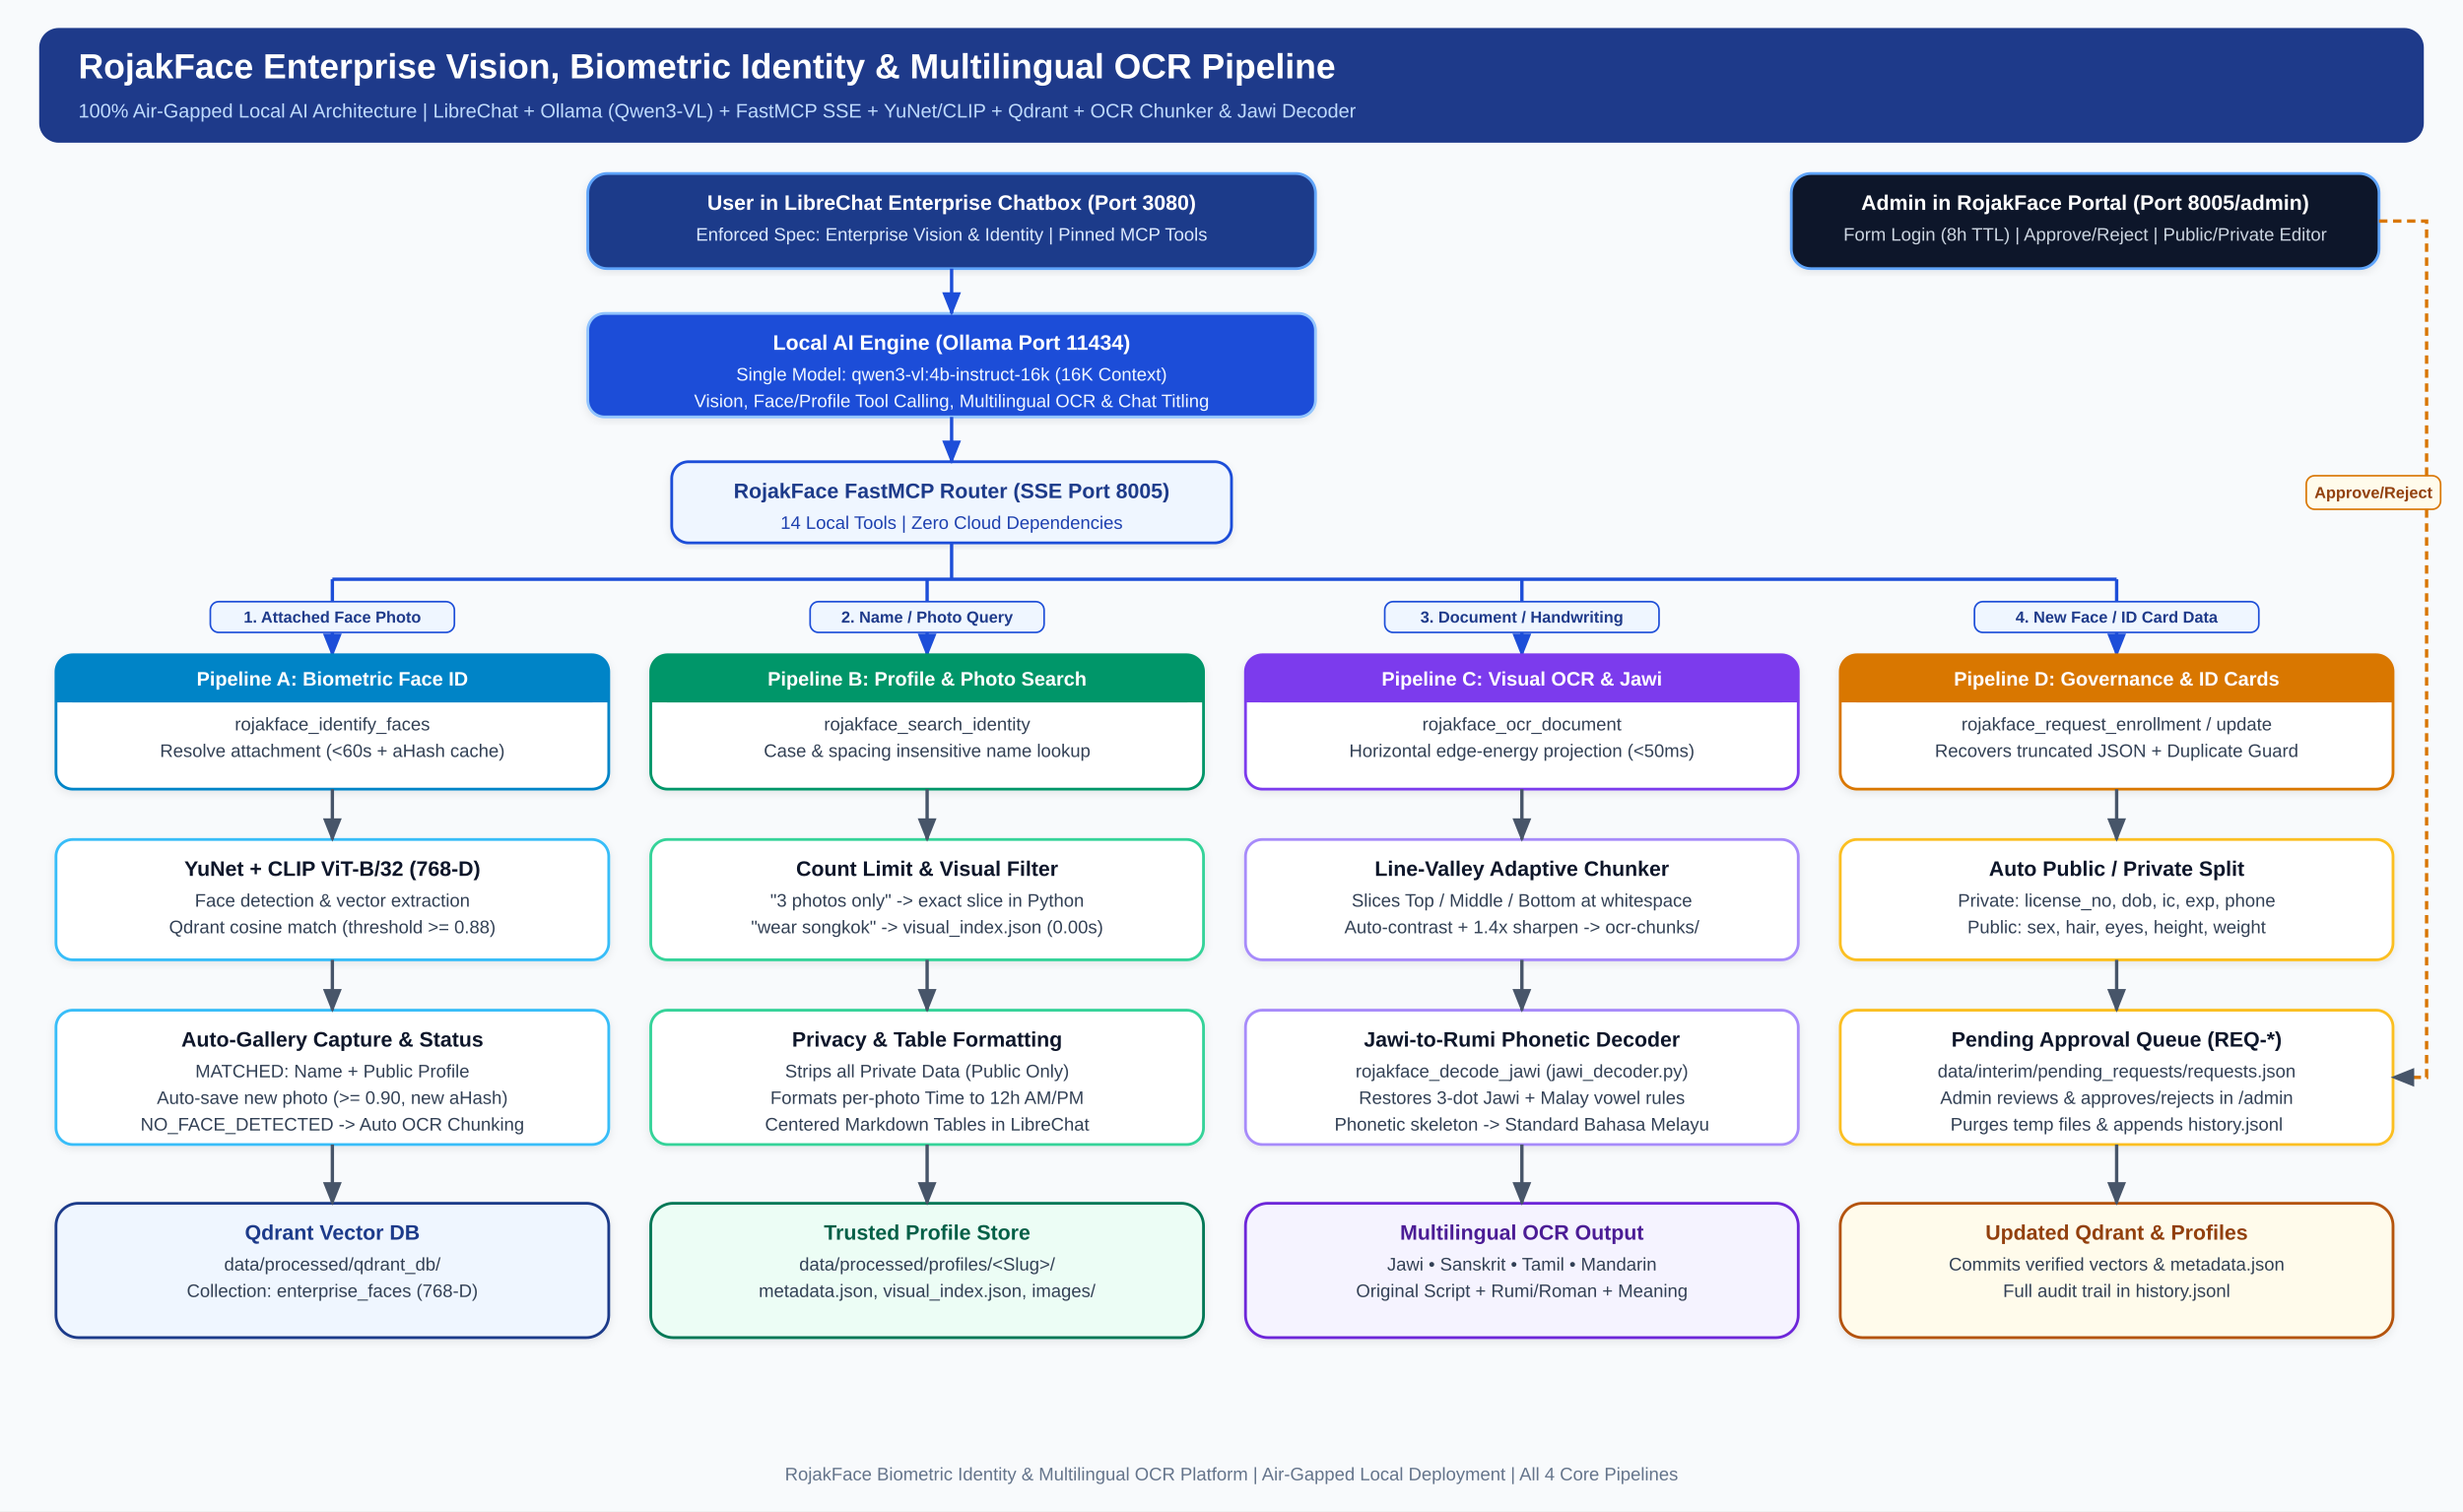
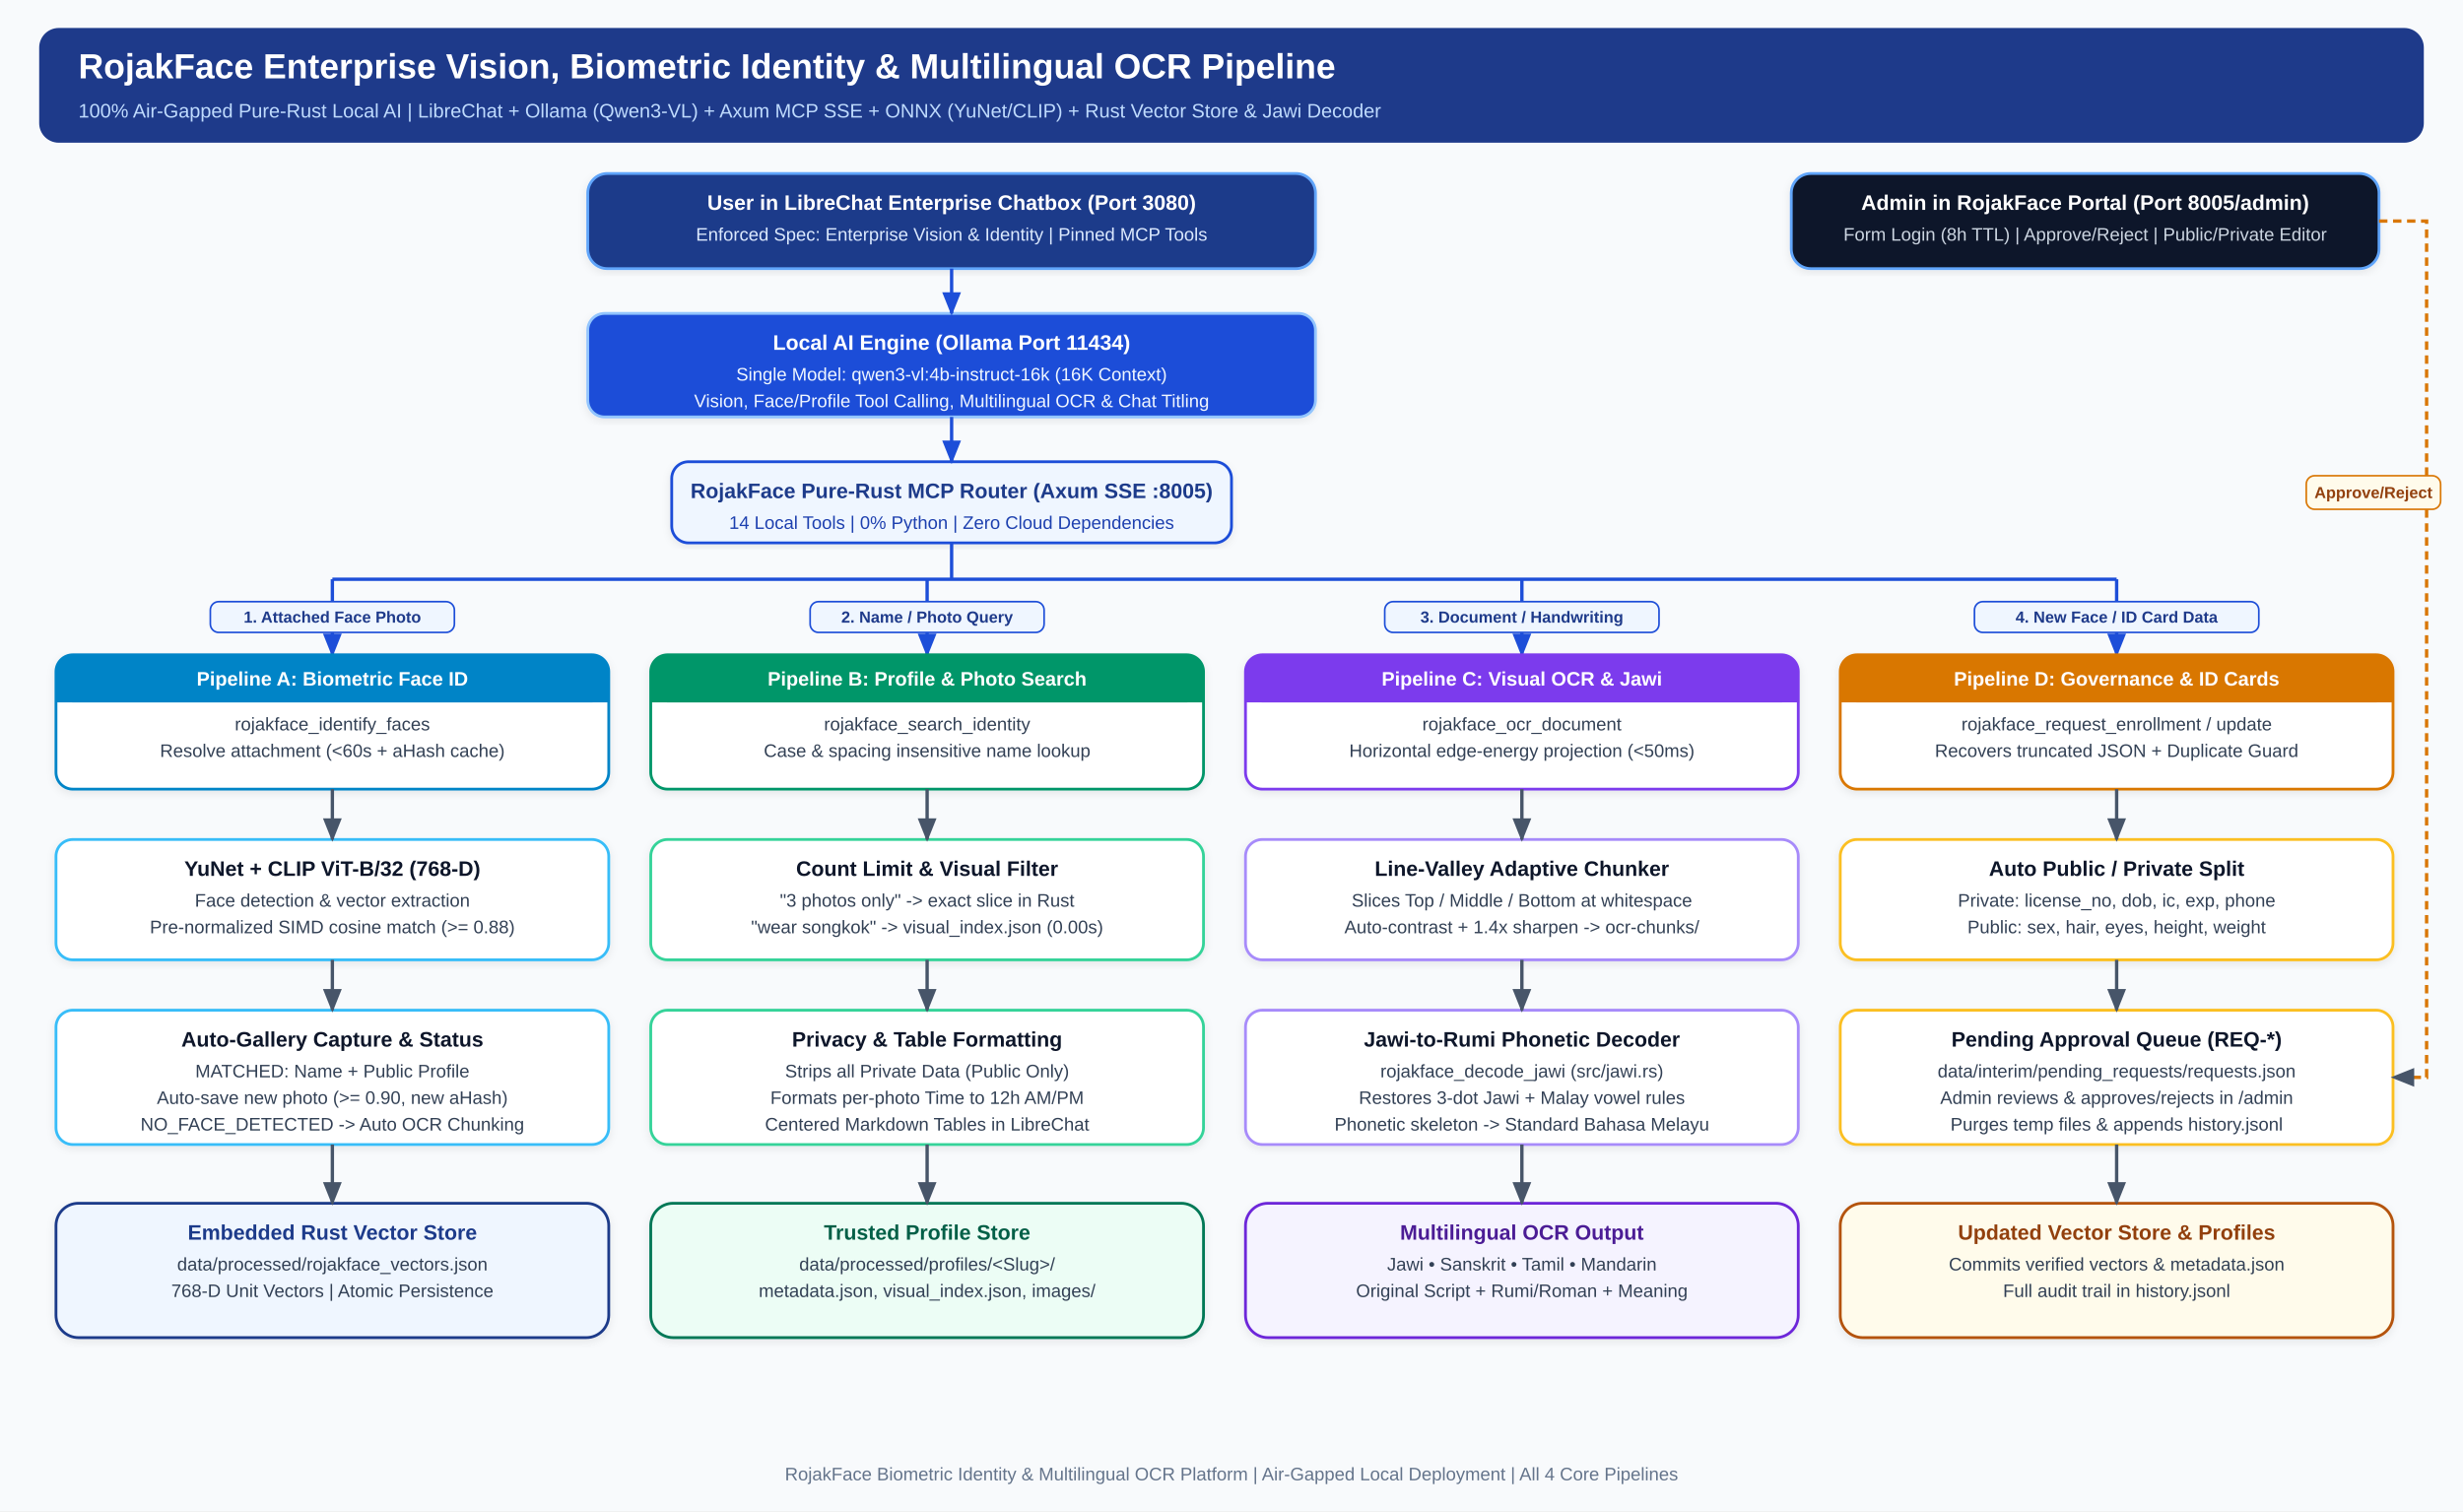
<svg xmlns="http://www.w3.org/2000/svg" viewBox="0 0 1760 1080" width="1760" height="1080" font-family="Segoe UI, Arial, sans-serif">
  <defs>
    <marker id="arrow" viewBox="0 0 10 10" refX="9" refY="5" markerWidth="7" markerHeight="7" orient="auto-start-reverse">
      <path d="M 0 1 L 10 5 L 0 9 z" fill="#475569" />
    </marker>
    <marker id="arrow-blue" viewBox="0 0 10 10" refX="9" refY="5" markerWidth="7" markerHeight="7" orient="auto-start-reverse">
      <path d="M 0 1 L 10 5 L 0 9 z" fill="#1D4ED8" />
    </marker>
    <filter id="shadow" x="-4%" y="-4%" width="108%" height="112%">
      <feDropShadow dx="0" dy="2" stdDeviation="3" flood-color="#0F172A" flood-opacity="0.08" />
    </filter>
  </defs>
  <rect width="1760" height="1080" fill="#F8FAFC" />
  <rect x="28" y="20" width="1704" height="82" rx="14" fill="#1E3A8A" />
  <text x="56" y="56" fill="#FFFFFF" font-size="25" font-weight="700">RojakFace Enterprise Vision, Biometric Identity &amp; Multilingual OCR Pipeline</text>
-   <text x="56" y="84" fill="#BFDBFE" font-size="14">100% Air-Gapped Local AI Architecture  |  LibreChat + Ollama (Qwen3-VL) + FastMCP SSE + YuNet/CLIP + Qdrant + OCR Chunker &amp; Jawi Decoder</text>
+   <text x="56" y="84" fill="#BFDBFE" font-size="14">100% Air-Gapped Pure-Rust Local AI  |  LibreChat + Ollama (Qwen3-VL) + Axum MCP SSE + ONNX (YuNet/CLIP) + Rust Vector Store &amp; Jawi Decoder</text>
  <g filter="url(#shadow)">
    <rect x="420" y="124" width="520" height="68" rx="14" fill="#1E3A8A" stroke="#60A5FA" stroke-width="2" />
    <text x="680.0" y="150" text-anchor="middle" fill="#FFFFFF" font-size="15" font-weight="700">User in LibreChat Enterprise Chatbox (Port 3080)</text>
    <text x="680.0" y="172" text-anchor="middle" fill="#DBEAFE" font-size="13">Enforced Spec: Enterprise Vision &amp; Identity  |  Pinned MCP Tools</text>
  </g>
  <g filter="url(#shadow)">
    <rect x="1280" y="124" width="420" height="68" rx="14" fill="#0F172A" stroke="#60A5FA" stroke-width="2" />
    <text x="1490.0" y="150" text-anchor="middle" fill="#FFFFFF" font-size="15" font-weight="700">Admin in RojakFace Portal (Port 8005/admin)</text>
    <text x="1490.0" y="172" text-anchor="middle" fill="#CBD5E1" font-size="13">Form Login (8h TTL)  |  Approve/Reject  |  Public/Private Editor</text>
  </g>
  <g filter="url(#shadow)">
    <rect x="420" y="224" width="520" height="74" rx="12" fill="#1D4ED8" stroke="#93C5FD" stroke-width="2" />
    <text x="680.0" y="250" text-anchor="middle" fill="#FFFFFF" font-size="15" font-weight="700">Local AI Engine (Ollama Port 11434)</text>
    <text x="680.0" y="272" text-anchor="middle" fill="#EFF6FF" font-size="13">Single Model: qwen3-vl:4b-instruct-16k (16K Context)</text>
    <text x="680.0" y="291" text-anchor="middle" fill="#EFF6FF" font-size="13">Vision, Face/Profile Tool Calling, Multilingual OCR &amp; Chat Titling</text>
  </g>
  <g filter="url(#shadow)">
    <rect x="480" y="330" width="400" height="58" rx="12" fill="#EFF6FF" stroke="#1D4ED8" stroke-width="2" />
-     <text x="680.0" y="356" text-anchor="middle" fill="#1E3A8A" font-size="15" font-weight="700">RojakFace FastMCP Router (SSE Port 8005)</text>
-     <text x="680.0" y="378" text-anchor="middle" fill="#1E40AF" font-size="13">14 Local Tools  |  Zero Cloud Dependencies</text>
+     <text x="680.0" y="356" text-anchor="middle" fill="#1E3A8A" font-size="15" font-weight="700">RojakFace Pure-Rust MCP Router (Axum SSE :8005)</text>
+     <text x="680.0" y="378" text-anchor="middle" fill="#1E40AF" font-size="13">14 Local Tools  |  0% Python  |  Zero Cloud Dependencies</text>
  </g>
  <line x1="680" y1="192" x2="680" y2="224" stroke="#1D4ED8" stroke-width="2.4" marker-end="url(#arrow-blue)" />
  <line x1="680" y1="298" x2="680" y2="330" stroke="#1D4ED8" stroke-width="2.4" marker-end="url(#arrow-blue)" />
  <line x1="680" y1="388" x2="680" y2="414" stroke="#1D4ED8" stroke-width="2.4" />
  <line x1="237.5" y1="414" x2="1512.5" y2="414" stroke="#1D4ED8" stroke-width="2.4" />
  <line x1="237.5" y1="414" x2="237.5" y2="468" stroke="#1D4ED8" stroke-width="2.4" marker-end="url(#arrow-blue)" />
  <rect x="150.3" y="430.0" width="174.4" height="22" rx="6" fill="#EFF6FF" stroke="#1D4ED8" stroke-width="1.2" />
  <text x="237.5" y="445.0" text-anchor="middle" fill="#1E3A8A" font-size="11.5" font-weight="600">1. Attached Face Photo</text>
  <line x1="662.5" y1="414" x2="662.5" y2="468" stroke="#1D4ED8" stroke-width="2.4" marker-end="url(#arrow-blue)" />
  <rect x="578.9" y="430.0" width="167.2" height="22" rx="6" fill="#EFF6FF" stroke="#1D4ED8" stroke-width="1.2" />
  <text x="662.5" y="445.0" text-anchor="middle" fill="#1E3A8A" font-size="11.5" font-weight="600">2. Name / Photo Query</text>
  <line x1="1087.5" y1="414" x2="1087.5" y2="468" stroke="#1D4ED8" stroke-width="2.4" marker-end="url(#arrow-blue)" />
  <rect x="989.5" y="430.0" width="196.0" height="22" rx="6" fill="#EFF6FF" stroke="#1D4ED8" stroke-width="1.2" />
  <text x="1087.5" y="445.0" text-anchor="middle" fill="#1E3A8A" font-size="11.5" font-weight="600">3. Document / Handwriting</text>
  <line x1="1512.5" y1="414" x2="1512.5" y2="468" stroke="#1D4ED8" stroke-width="2.4" marker-end="url(#arrow-blue)" />
  <rect x="1410.9" y="430.0" width="203.2" height="22" rx="6" fill="#EFF6FF" stroke="#1D4ED8" stroke-width="1.2" />
  <text x="1512.5" y="445.0" text-anchor="middle" fill="#1E3A8A" font-size="11.5" font-weight="600">4. New Face / ID Card Data</text>
  <g filter="url(#shadow)">
    <rect x="40" y="468" width="395" height="96" rx="12" fill="#FFFFFF" stroke="#0284C7" stroke-width="2" />
    <rect x="40" y="468" width="395" height="34" rx="12" fill="#0284C7" />
    <rect x="40" y="488" width="395" height="14" fill="#0284C7" />
    <text x="237.5" y="490" text-anchor="middle" fill="#FFFFFF" font-size="14" font-weight="700">Pipeline A: Biometric Face ID</text>
    <text x="237.5" y="522" text-anchor="middle" fill="#334155" font-size="13">rojakface_identify_faces</text>
    <text x="237.5" y="541" text-anchor="middle" fill="#334155" font-size="13">Resolve attachment (&lt;60s + aHash cache)</text>
  </g>
  <g filter="url(#shadow)">
    <rect x="40" y="600" width="395" height="86" rx="12" fill="#FFFFFF" stroke="#38BDF8" stroke-width="2" />
    <text x="237.5" y="626" text-anchor="middle" fill="#0F172A" font-size="15" font-weight="700">YuNet + CLIP ViT-B/32 (768-D)</text>
    <text x="237.5" y="648" text-anchor="middle" fill="#334155" font-size="13">Face detection &amp; vector extraction</text>
-     <text x="237.5" y="667" text-anchor="middle" fill="#334155" font-size="13">Qdrant cosine match (threshold &gt;= 0.88)</text>
+     <text x="237.5" y="667" text-anchor="middle" fill="#334155" font-size="13">Pre-normalized SIMD cosine match (&gt;= 0.88)</text>
  </g>
  <g filter="url(#shadow)">
    <rect x="40" y="722" width="395" height="96" rx="12" fill="#FFFFFF" stroke="#38BDF8" stroke-width="2" />
    <text x="237.5" y="748" text-anchor="middle" fill="#0F172A" font-size="15" font-weight="700">Auto-Gallery Capture &amp; Status</text>
    <text x="237.5" y="770" text-anchor="middle" fill="#334155" font-size="13">MATCHED: Name + Public Profile</text>
    <text x="237.5" y="789" text-anchor="middle" fill="#334155" font-size="13">Auto-save new photo (&gt;= 0.90, new aHash)</text>
    <text x="237.5" y="808" text-anchor="middle" fill="#334155" font-size="13">NO_FACE_DETECTED -&gt; Auto OCR Chunking</text>
  </g>
  <g filter="url(#shadow)">
    <rect x="40" y="860" width="395" height="96" rx="16" fill="#EFF6FF" stroke="#1E3A8A" stroke-width="2" />
-     <text x="237.5" y="886" text-anchor="middle" fill="#1E3A8A" font-size="15" font-weight="700">Qdrant Vector DB</text>
-     <text x="237.5" y="908" text-anchor="middle" fill="#334155" font-size="13">data/processed/qdrant_db/</text>
-     <text x="237.5" y="927" text-anchor="middle" fill="#334155" font-size="13">Collection: enterprise_faces (768-D)</text>
+     <text x="237.5" y="886" text-anchor="middle" fill="#1E3A8A" font-size="15" font-weight="700">Embedded Rust Vector Store</text>
+     <text x="237.5" y="908" text-anchor="middle" fill="#334155" font-size="13">data/processed/rojakface_vectors.json</text>
+     <text x="237.5" y="927" text-anchor="middle" fill="#334155" font-size="13">768-D Unit Vectors  |  Atomic Persistence</text>
  </g>
  <line x1="237.5" y1="564" x2="237.5" y2="600" stroke="#475569" stroke-width="2.4" marker-end="url(#arrow)" />
  <line x1="237.5" y1="686" x2="237.5" y2="722" stroke="#475569" stroke-width="2.4" marker-end="url(#arrow)" />
  <line x1="237.5" y1="818" x2="237.5" y2="860" stroke="#475569" stroke-width="2.4" marker-end="url(#arrow)" />
  <g filter="url(#shadow)">
    <rect x="465" y="468" width="395" height="96" rx="12" fill="#FFFFFF" stroke="#059669" stroke-width="2" />
    <rect x="465" y="468" width="395" height="34" rx="12" fill="#059669" />
    <rect x="465" y="488" width="395" height="14" fill="#059669" />
    <text x="662.5" y="490" text-anchor="middle" fill="#FFFFFF" font-size="14" font-weight="700">Pipeline B: Profile &amp; Photo Search</text>
    <text x="662.5" y="522" text-anchor="middle" fill="#334155" font-size="13">rojakface_search_identity</text>
    <text x="662.5" y="541" text-anchor="middle" fill="#334155" font-size="13">Case &amp; spacing insensitive name lookup</text>
  </g>
  <g filter="url(#shadow)">
    <rect x="465" y="600" width="395" height="86" rx="12" fill="#FFFFFF" stroke="#34D399" stroke-width="2" />
    <text x="662.5" y="626" text-anchor="middle" fill="#0F172A" font-size="15" font-weight="700">Count Limit &amp; Visual Filter</text>
-     <text x="662.5" y="648" text-anchor="middle" fill="#334155" font-size="13">"3 photos only" -&gt; exact slice in Python</text>
+     <text x="662.5" y="648" text-anchor="middle" fill="#334155" font-size="13">"3 photos only" -&gt; exact slice in Rust</text>
    <text x="662.5" y="667" text-anchor="middle" fill="#334155" font-size="13">"wear songkok" -&gt; visual_index.json (0.00s)</text>
  </g>
  <g filter="url(#shadow)">
    <rect x="465" y="722" width="395" height="96" rx="12" fill="#FFFFFF" stroke="#34D399" stroke-width="2" />
    <text x="662.5" y="748" text-anchor="middle" fill="#0F172A" font-size="15" font-weight="700">Privacy &amp; Table Formatting</text>
    <text x="662.5" y="770" text-anchor="middle" fill="#334155" font-size="13">Strips all Private Data (Public Only)</text>
    <text x="662.5" y="789" text-anchor="middle" fill="#334155" font-size="13">Formats per-photo Time to 12h AM/PM</text>
    <text x="662.5" y="808" text-anchor="middle" fill="#334155" font-size="13">Centered Markdown Tables in LibreChat</text>
  </g>
  <g filter="url(#shadow)">
    <rect x="465" y="860" width="395" height="96" rx="16" fill="#ECFDF5" stroke="#047857" stroke-width="2" />
    <text x="662.5" y="886" text-anchor="middle" fill="#065F46" font-size="15" font-weight="700">Trusted Profile Store</text>
    <text x="662.5" y="908" text-anchor="middle" fill="#334155" font-size="13">data/processed/profiles/&lt;Slug&gt;/</text>
    <text x="662.5" y="927" text-anchor="middle" fill="#334155" font-size="13">metadata.json, visual_index.json, images/</text>
  </g>
  <line x1="662.5" y1="564" x2="662.5" y2="600" stroke="#475569" stroke-width="2.4" marker-end="url(#arrow)" />
  <line x1="662.5" y1="686" x2="662.5" y2="722" stroke="#475569" stroke-width="2.4" marker-end="url(#arrow)" />
  <line x1="662.5" y1="818" x2="662.5" y2="860" stroke="#475569" stroke-width="2.4" marker-end="url(#arrow)" />
  <g filter="url(#shadow)">
    <rect x="890" y="468" width="395" height="96" rx="12" fill="#FFFFFF" stroke="#7C3AED" stroke-width="2" />
    <rect x="890" y="468" width="395" height="34" rx="12" fill="#7C3AED" />
    <rect x="890" y="488" width="395" height="14" fill="#7C3AED" />
    <text x="1087.5" y="490" text-anchor="middle" fill="#FFFFFF" font-size="14" font-weight="700">Pipeline C: Visual OCR &amp; Jawi</text>
    <text x="1087.5" y="522" text-anchor="middle" fill="#334155" font-size="13">rojakface_ocr_document</text>
    <text x="1087.5" y="541" text-anchor="middle" fill="#334155" font-size="13">Horizontal edge-energy projection (&lt;50ms)</text>
  </g>
  <g filter="url(#shadow)">
    <rect x="890" y="600" width="395" height="86" rx="12" fill="#FFFFFF" stroke="#A78BFA" stroke-width="2" />
    <text x="1087.5" y="626" text-anchor="middle" fill="#0F172A" font-size="15" font-weight="700">Line-Valley Adaptive Chunker</text>
    <text x="1087.5" y="648" text-anchor="middle" fill="#334155" font-size="13">Slices Top / Middle / Bottom at whitespace</text>
    <text x="1087.5" y="667" text-anchor="middle" fill="#334155" font-size="13">Auto-contrast + 1.4x sharpen -&gt; ocr-chunks/</text>
  </g>
  <g filter="url(#shadow)">
    <rect x="890" y="722" width="395" height="96" rx="12" fill="#FFFFFF" stroke="#A78BFA" stroke-width="2" />
    <text x="1087.5" y="748" text-anchor="middle" fill="#0F172A" font-size="15" font-weight="700">Jawi-to-Rumi Phonetic Decoder</text>
-     <text x="1087.5" y="770" text-anchor="middle" fill="#334155" font-size="13">rojakface_decode_jawi (jawi_decoder.py)</text>
+     <text x="1087.5" y="770" text-anchor="middle" fill="#334155" font-size="13">rojakface_decode_jawi (src/jawi.rs)</text>
    <text x="1087.5" y="789" text-anchor="middle" fill="#334155" font-size="13">Restores 3-dot Jawi + Malay vowel rules</text>
    <text x="1087.5" y="808" text-anchor="middle" fill="#334155" font-size="13">Phonetic skeleton -&gt; Standard Bahasa Melayu</text>
  </g>
  <g filter="url(#shadow)">
    <rect x="890" y="860" width="395" height="96" rx="16" fill="#F5F3FF" stroke="#6D28D9" stroke-width="2" />
    <text x="1087.5" y="886" text-anchor="middle" fill="#4C1D95" font-size="15" font-weight="700">Multilingual OCR Output</text>
    <text x="1087.5" y="908" text-anchor="middle" fill="#334155" font-size="13">Jawi  •  Sanskrit  •  Tamil  •  Mandarin</text>
    <text x="1087.5" y="927" text-anchor="middle" fill="#334155" font-size="13">Original Script + Rumi/Roman + Meaning</text>
  </g>
  <line x1="1087.5" y1="564" x2="1087.5" y2="600" stroke="#475569" stroke-width="2.4" marker-end="url(#arrow)" />
  <line x1="1087.5" y1="686" x2="1087.5" y2="722" stroke="#475569" stroke-width="2.4" marker-end="url(#arrow)" />
  <line x1="1087.5" y1="818" x2="1087.5" y2="860" stroke="#475569" stroke-width="2.4" marker-end="url(#arrow)" />
  <g filter="url(#shadow)">
    <rect x="1315" y="468" width="395" height="96" rx="12" fill="#FFFFFF" stroke="#D97706" stroke-width="2" />
    <rect x="1315" y="468" width="395" height="34" rx="12" fill="#D97706" />
    <rect x="1315" y="488" width="395" height="14" fill="#D97706" />
    <text x="1512.5" y="490" text-anchor="middle" fill="#FFFFFF" font-size="14" font-weight="700">Pipeline D: Governance &amp; ID Cards</text>
    <text x="1512.5" y="522" text-anchor="middle" fill="#334155" font-size="13">rojakface_request_enrollment / update</text>
    <text x="1512.5" y="541" text-anchor="middle" fill="#334155" font-size="13">Recovers truncated JSON + Duplicate Guard</text>
  </g>
  <g filter="url(#shadow)">
    <rect x="1315" y="600" width="395" height="86" rx="12" fill="#FFFFFF" stroke="#FBBF24" stroke-width="2" />
    <text x="1512.5" y="626" text-anchor="middle" fill="#0F172A" font-size="15" font-weight="700">Auto Public / Private Split</text>
    <text x="1512.5" y="648" text-anchor="middle" fill="#334155" font-size="13">Private: license_no, dob, ic, exp, phone</text>
    <text x="1512.5" y="667" text-anchor="middle" fill="#334155" font-size="13">Public: sex, hair, eyes, height, weight</text>
  </g>
  <g filter="url(#shadow)">
    <rect x="1315" y="722" width="395" height="96" rx="12" fill="#FFFFFF" stroke="#FBBF24" stroke-width="2" />
    <text x="1512.5" y="748" text-anchor="middle" fill="#0F172A" font-size="15" font-weight="700">Pending Approval Queue (REQ-*)</text>
    <text x="1512.5" y="770" text-anchor="middle" fill="#334155" font-size="13">data/interim/pending_requests/requests.json</text>
    <text x="1512.5" y="789" text-anchor="middle" fill="#334155" font-size="13">Admin reviews &amp; approves/rejects in /admin</text>
    <text x="1512.5" y="808" text-anchor="middle" fill="#334155" font-size="13">Purges temp files &amp; appends history.jsonl</text>
  </g>
  <g filter="url(#shadow)">
    <rect x="1315" y="860" width="395" height="96" rx="16" fill="#FFFBEB" stroke="#B45309" stroke-width="2" />
-     <text x="1512.5" y="886" text-anchor="middle" fill="#92400E" font-size="15" font-weight="700">Updated Qdrant &amp; Profiles</text>
+     <text x="1512.5" y="886" text-anchor="middle" fill="#92400E" font-size="15" font-weight="700">Updated Vector Store &amp; Profiles</text>
    <text x="1512.5" y="908" text-anchor="middle" fill="#334155" font-size="13">Commits verified vectors &amp; metadata.json</text>
    <text x="1512.5" y="927" text-anchor="middle" fill="#334155" font-size="13">Full audit trail in history.jsonl</text>
  </g>
  <line x1="1512.5" y1="564" x2="1512.5" y2="600" stroke="#475569" stroke-width="2.4" marker-end="url(#arrow)" />
  <line x1="1512.5" y1="686" x2="1512.5" y2="722" stroke="#475569" stroke-width="2.4" marker-end="url(#arrow)" />
  <line x1="1512.5" y1="818" x2="1512.5" y2="860" stroke="#475569" stroke-width="2.4" marker-end="url(#arrow)" />
  <polyline points="1700,158 1734,158 1734,770 1710,770" fill="none" stroke="#D97706" stroke-width="2.4" stroke-dasharray="6,4" marker-end="url(#arrow)" />
  <rect x="1648" y="340" width="96" height="24" rx="6" fill="#FFFBEB" stroke="#D97706" stroke-width="1.2" />
  <text x="1696" y="356" text-anchor="middle" fill="#92400E" font-size="11.5" font-weight="600">Approve/Reject</text>
  <text x="880.0" y="1058" text-anchor="middle" fill="#64748B" font-size="13">RojakFace Biometric Identity &amp; Multilingual OCR Platform  |  Air-Gapped Local Deployment  |  All 4 Core Pipelines</text>
</svg>
